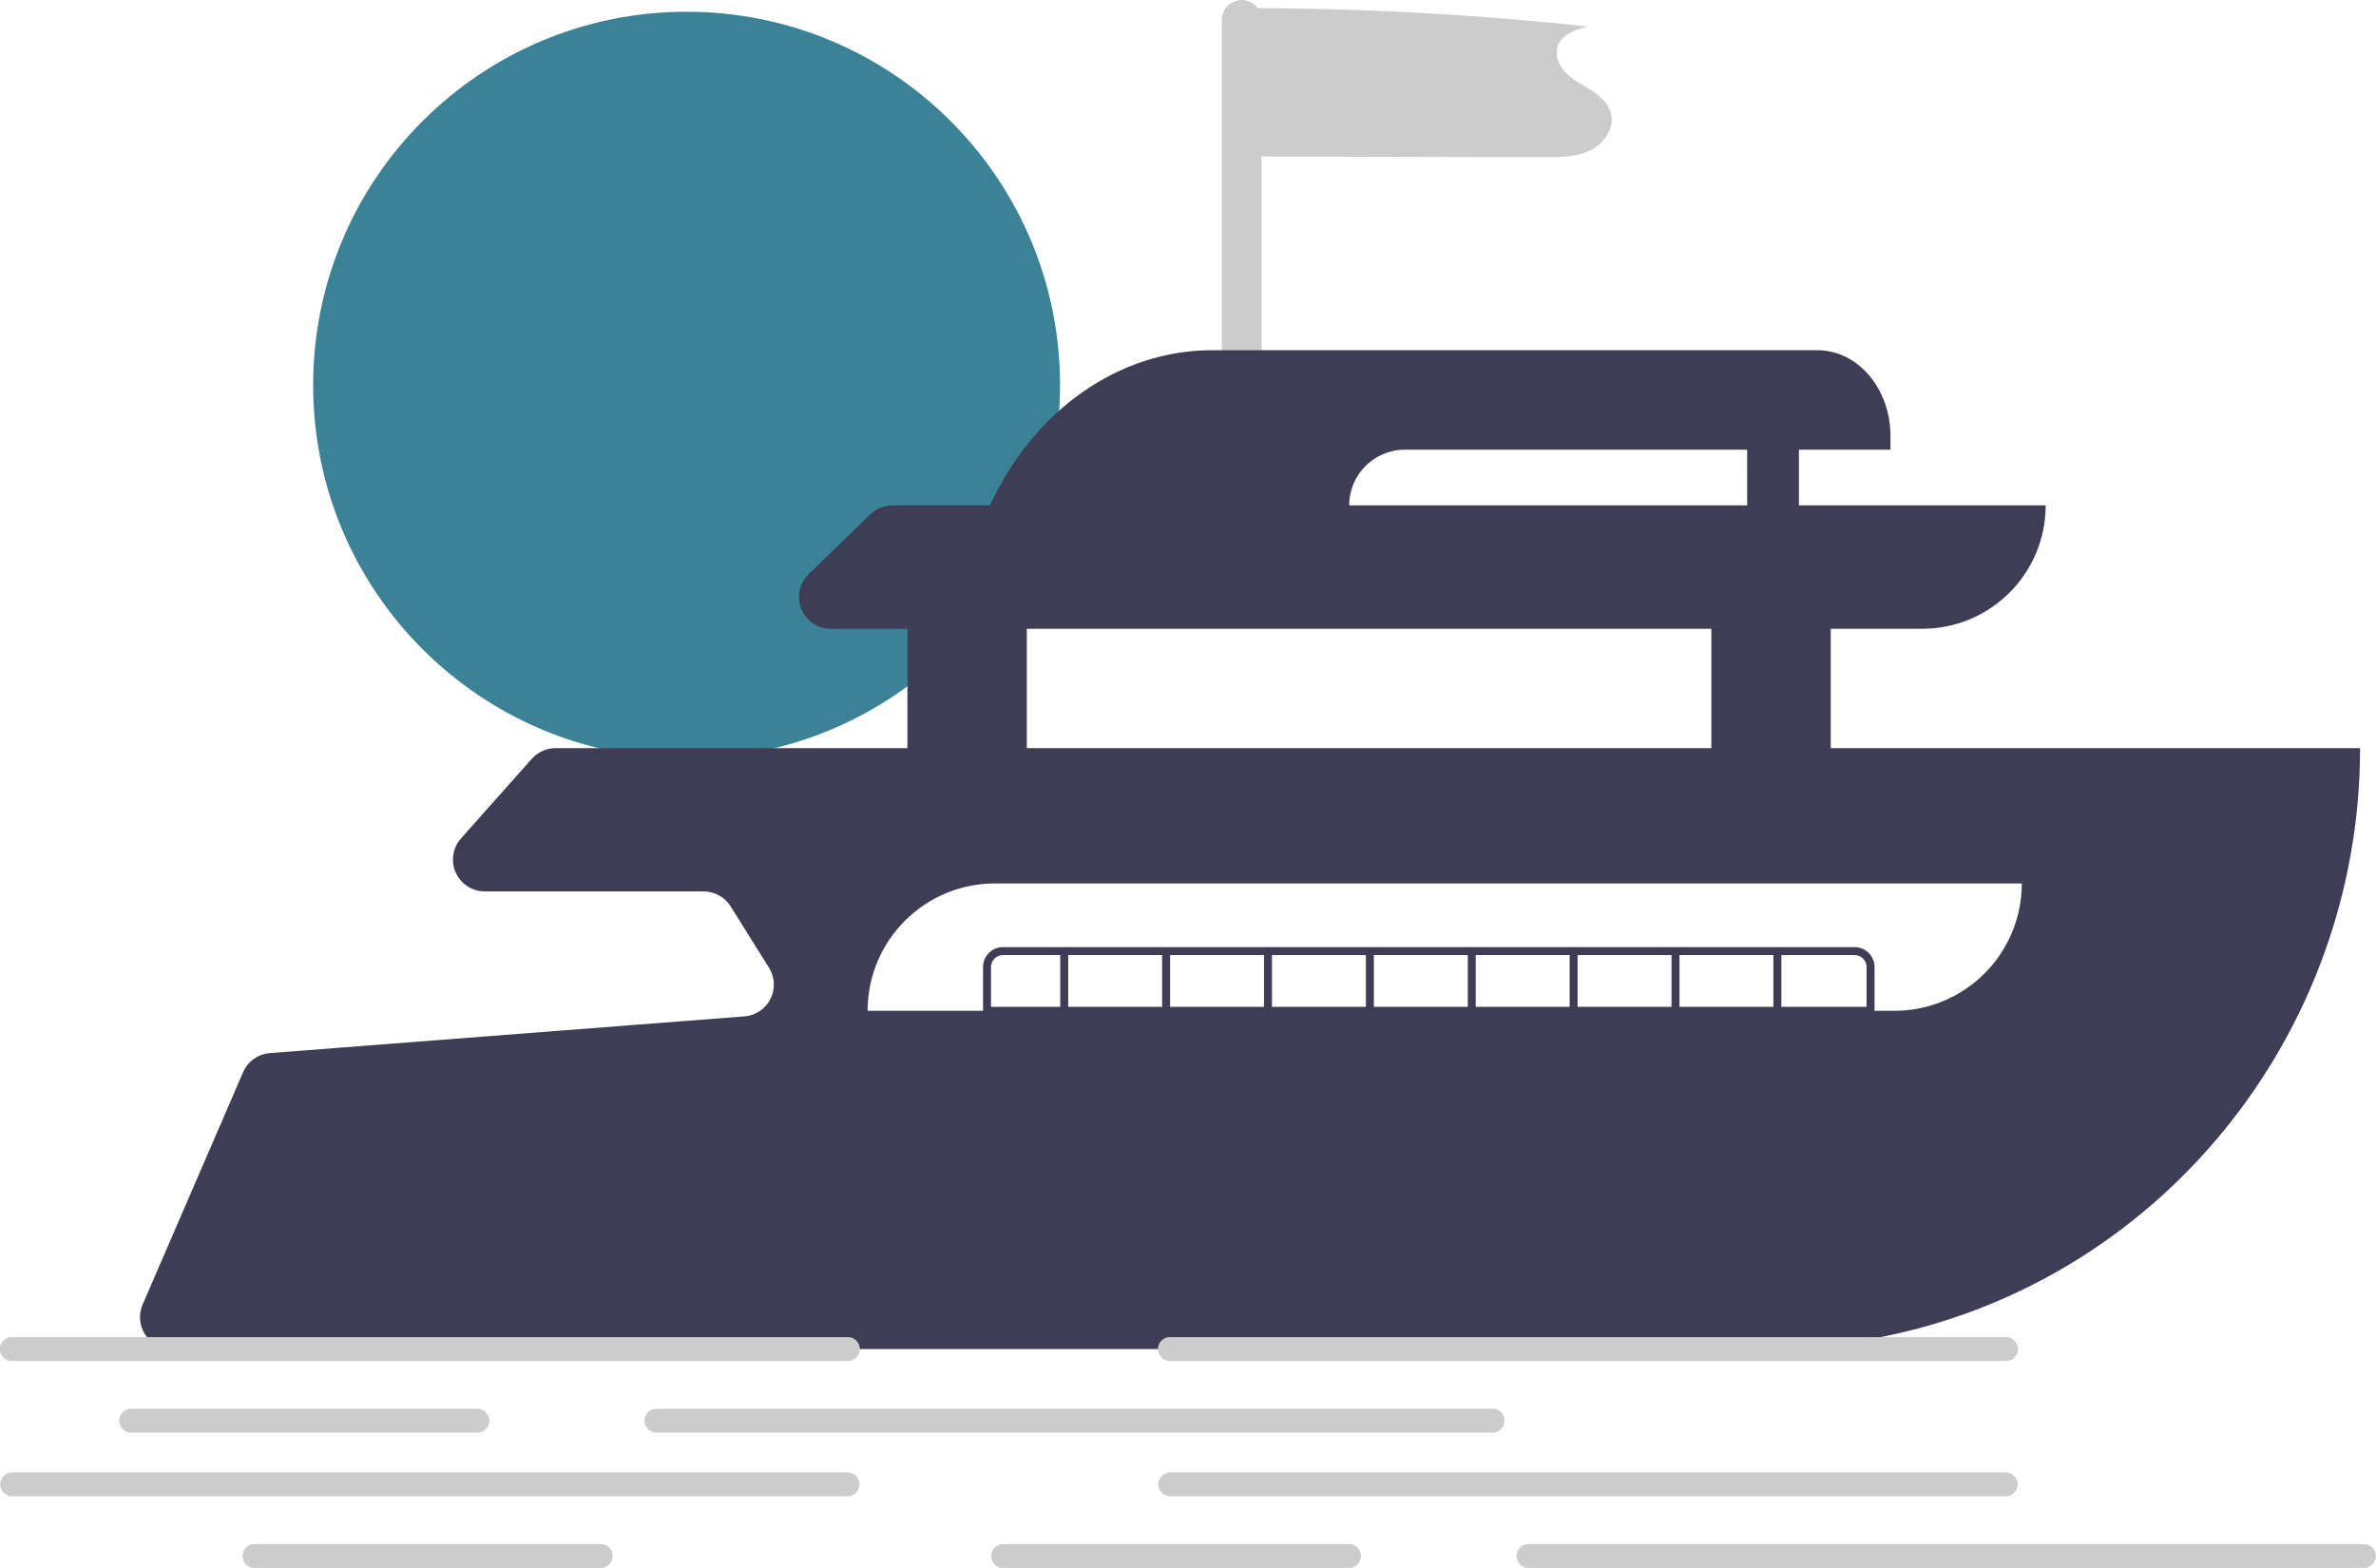
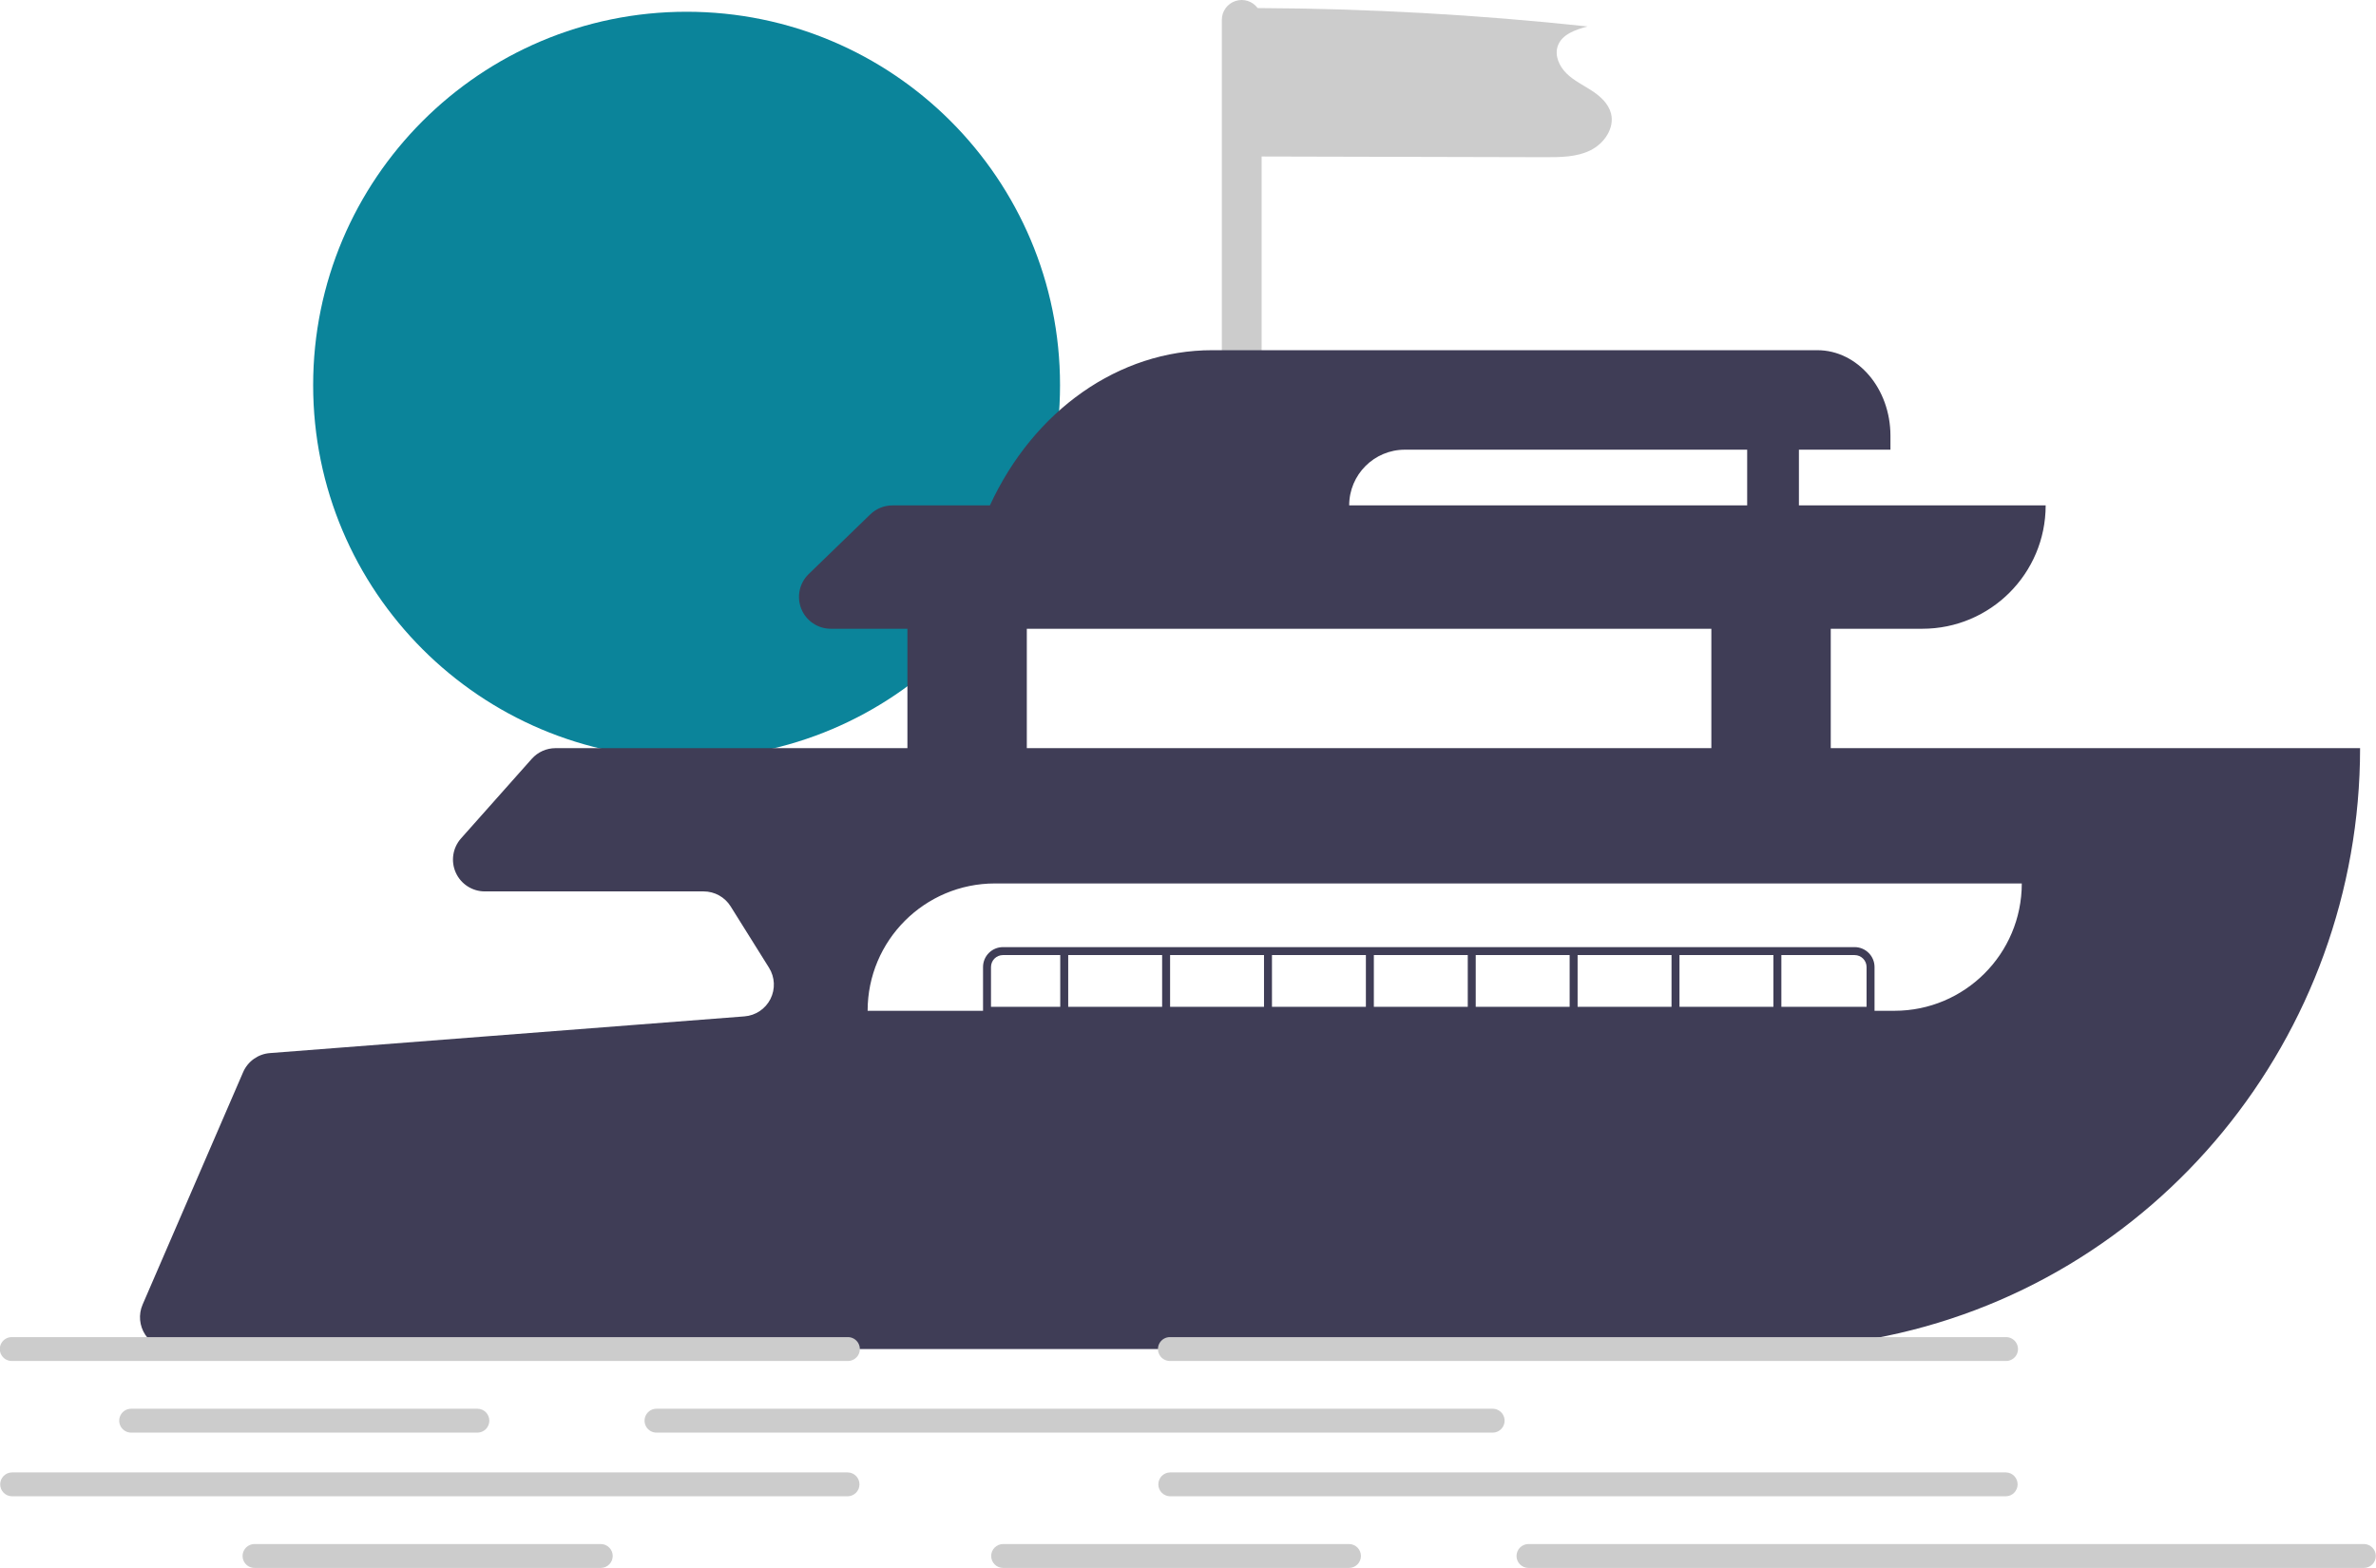
<svg xmlns="http://www.w3.org/2000/svg" id="bcd903a6-af0e-4c78-94ae-0146d121bb13" data-name="Layer 1" width="795.31" height="524.878" viewBox="0 0 795.31 524.878">
-   <circle cx="229.82" cy="128.935" r="125" fill="#3b8297" />
+   <circle cx="229.82" cy="128.935" r="125" fill="#0b849a" />
  <path d="M741.593,225.549c-.842-3.304-3.58-5.776-6.436-7.638s-5.998-3.36-8.437-5.743c-2.438-2.383-4.078-6.007-2.946-9.223,1.376-3.909,5.96-5.47,9.968-6.524a1077.201,1077.201,0,0,0-110.43-6.161,6.643,6.643,0,0,0-11.988,3.961V312.786h13.322V239.954q47.464.115,94.928.23c5.123.012,10.454-.02,15.06-2.264C739.24,235.676,742.858,230.514,741.593,225.549Z" transform="translate(-202.3452 -187.5611)" fill="#ccc" />
  <path d="M815.147,438.01V398.045h30.64a41.297,41.297,0,0,0,41.297-41.297v-0h-233.131a18.651,18.651,0,0,1,18.65-18.65H835.129v-4.636c0-15.833-10.961-28.668-24.481-28.668H608.093c-31.197,0-59.699,20.094-74.402,51.955H501.072a10.656,10.656,0,0,0-7.415,3.003l-20.627,19.983a10.657,10.657,0,0,0,7.415,18.312h25.637v39.965H388.307a10.658,10.658,0,0,0-7.966,3.577l-23.683,26.643a10.658,10.658,0,0,0,7.966,17.738H437.87a10.656,10.656,0,0,1,9.035,5.006l12.853,20.551a10.658,10.658,0,0,1-8.214,16.277l-158.864,12.289a10.657,10.657,0,0,0-8.96,6.396l-33.641,77.794a10.657,10.657,0,0,0,9.782,14.887H790.676a213.554,213.554,0,0,0,38.765-3.535c94.769-17.486,162.885-101.256,162.885-197.624v-0ZM546.047,398.045H775.181v39.965H546.047Zm333.044,85.259a42.629,42.629,0,0,1-42.63,42.63H492.76V525.934a42.63,42.63,0,0,1,42.63-42.63H879.091Z" transform="translate(-202.3452 -187.5611)" fill="#3f3d56" />
  <path d="M823.14,504.619H538.054a6.669,6.669,0,0,0-6.661,6.661v15.986H829.801V511.28A6.669,6.669,0,0,0,823.14,504.619ZM594.005,507.284h31.438v17.318H594.005Zm-2.664,17.318H559.903v-17.318h31.438Zm36.766-17.318H659.544v17.318H628.107Zm34.101,0h31.437v17.318H662.208Zm34.101,0h31.438v17.318H696.31Zm34.102,0h31.438v17.318H730.412Zm34.102,0H795.951v17.318H764.513Zm-230.456,3.997a4.001,4.001,0,0,1,3.997-3.997h19.185v17.318h-23.182Zm293.079,13.322H798.615v-17.318h24.524a4.001,4.001,0,0,1,3.997,3.997Z" transform="translate(-202.3452 -187.5611)" fill="#3f3d56" />
  <rect x="584.826" y="129.221" width="17.318" height="71.938" fill="#3f3d56" />
  <path d="M486.099,643.166H206.342a3.997,3.997,0,1,1,0-7.993H486.099a3.997,3.997,0,1,1,0,7.993Z" transform="translate(-202.3452 -187.5611)" fill="#ccc" />
  <path d="M362.206,667.145H246.307a3.997,3.997,0,1,1,0-7.993H362.206a3.997,3.997,0,0,1,0,7.993Z" transform="translate(-202.3452 -187.5611)" fill="#ccc" />
  <path d="M873.762,643.166H594.005a3.997,3.997,0,1,1,0-7.993H873.762a3.997,3.997,0,1,1,0,7.993Z" transform="translate(-202.3452 -187.5611)" fill="#ccc" />
  <path d="M701.912,667.145H422.154a3.997,3.997,0,1,1,0-7.993H701.912a3.997,3.997,0,1,1,0,7.993Z" transform="translate(-202.3452 -187.5611)" fill="#ccc" />
  <path d="M486.099,688.46H206.342a3.997,3.997,0,0,1,0-7.993H486.099a3.997,3.997,0,0,1,0,7.993Z" transform="translate(-202.3452 -187.5611)" fill="#ccc" />
  <path d="M653.953,712.439H538.054a3.997,3.997,0,0,1,0-7.993h115.899a3.997,3.997,0,0,1,0,7.993Z" transform="translate(-202.3452 -187.5611)" fill="#ccc" />
  <path d="M403.504,712.439H287.604a3.997,3.997,0,1,1,0-7.993H403.504a3.997,3.997,0,0,1,0,7.993Z" transform="translate(-202.3452 -187.5611)" fill="#ccc" />
  <path d="M873.762,688.46H594.005a3.997,3.997,0,0,1,0-7.993H873.762a3.997,3.997,0,0,1,0,7.993Z" transform="translate(-202.3452 -187.5611)" fill="#ccc" />
  <path d="M993.658,712.439H713.901a3.997,3.997,0,0,1,0-7.993H993.658a3.997,3.997,0,0,1,0,7.993Z" transform="translate(-202.3452 -187.5611)" fill="#ccc" />
</svg>
